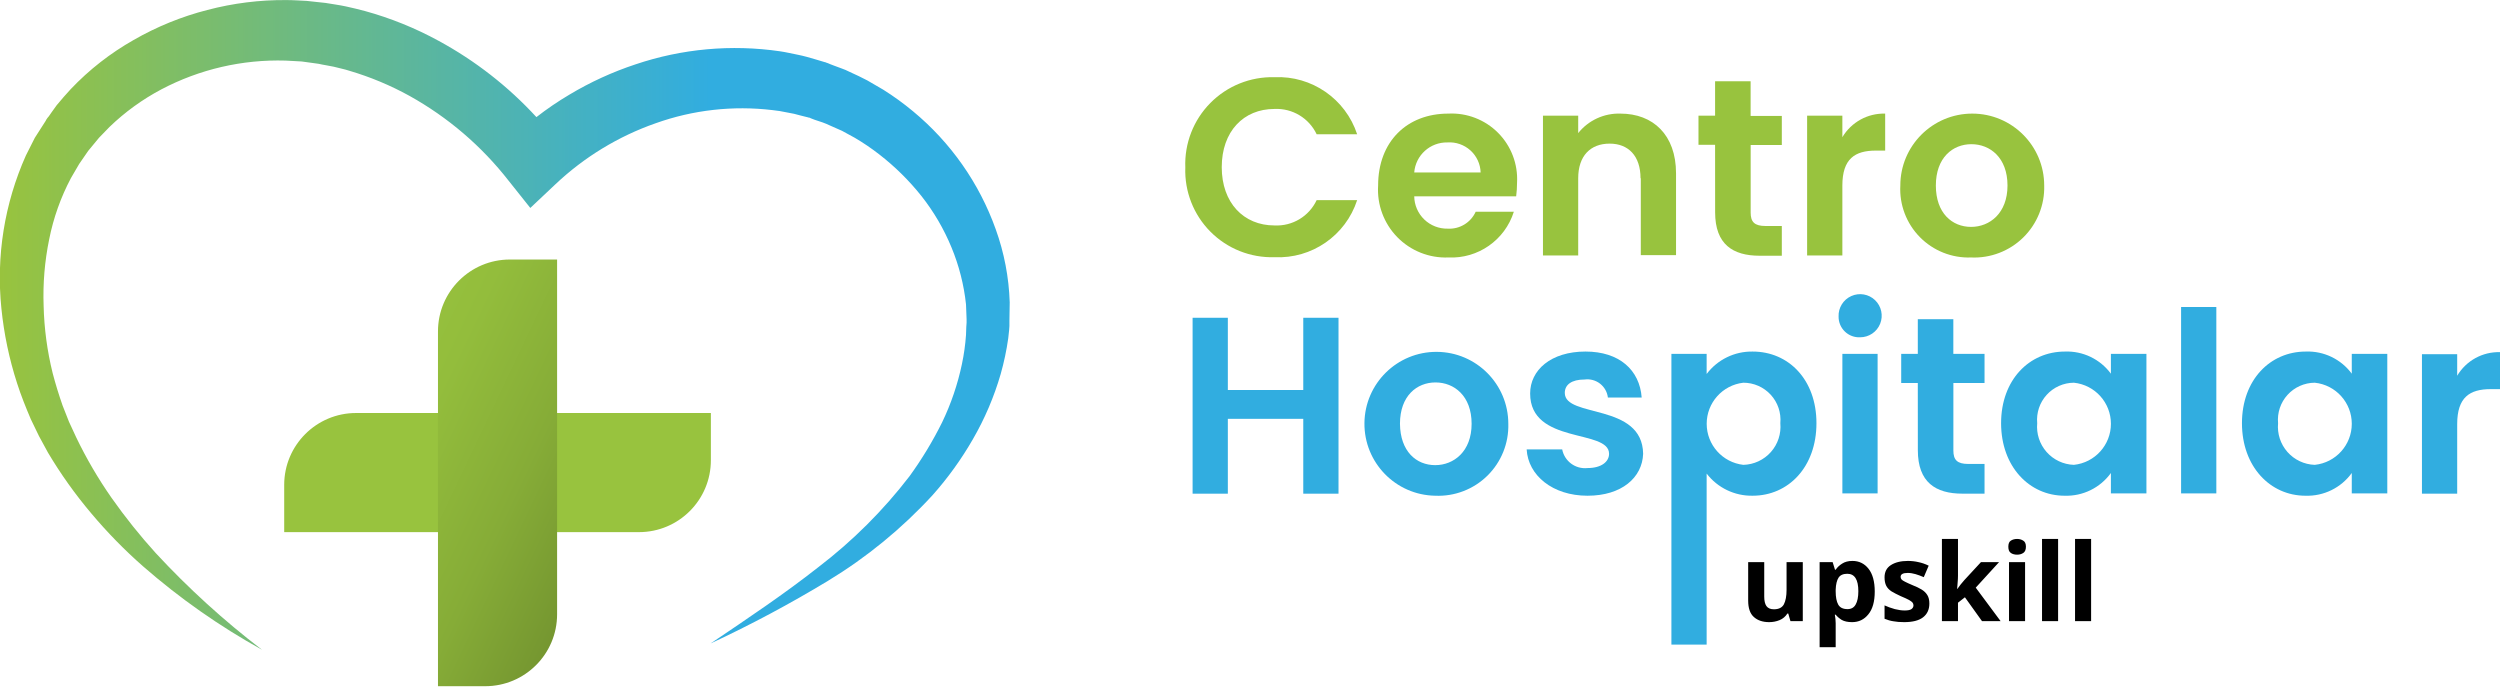
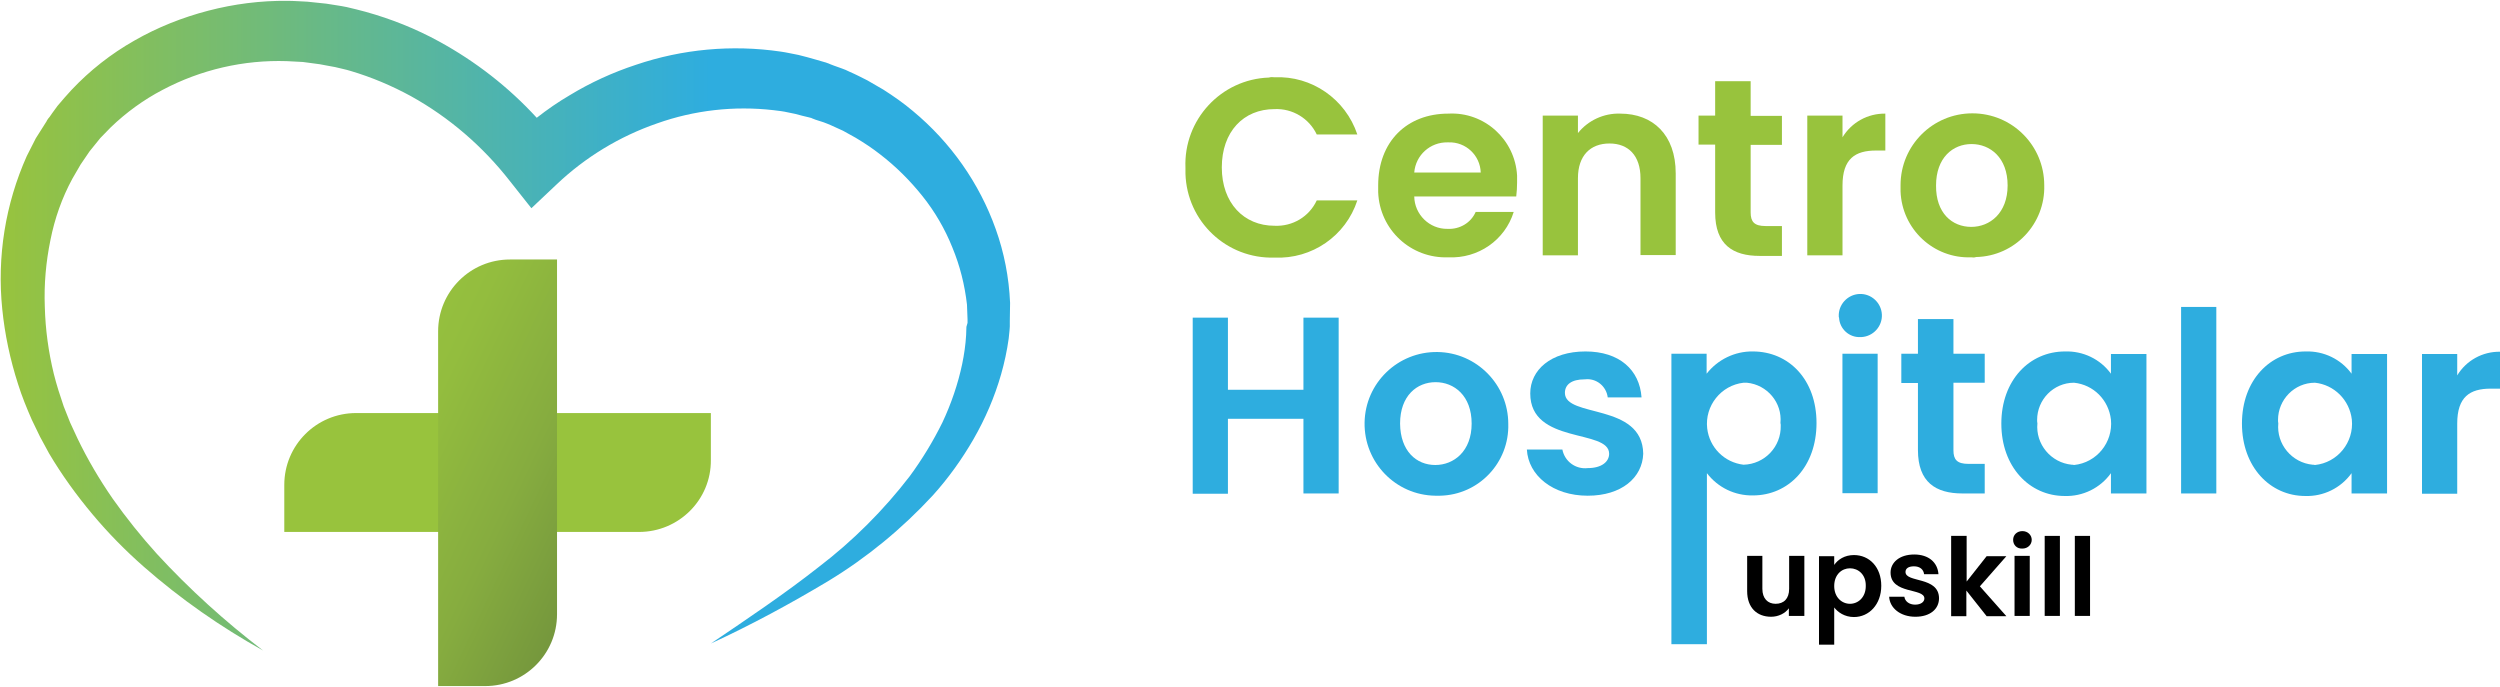
- <svg xmlns="http://www.w3.org/2000/svg" width="231" height="63.404" viewBox="0 0 231 63.404">
-   <defs>
-     <style>.a{fill:#98c33e;}.b{font-size:10px;font-family:Poppins-SemiBold, Poppins;font-weight:600;}.c{fill:url(#a);}.d{fill:url(#b);}.e{fill:#31ade0;}</style>
-     <linearGradient id="a" x1="0.089" y1="-0.196" x2="0.966" y2="1.292" gradientUnits="objectBoundingBox">
-       <stop offset="0" stop-color="#98c33e" />
-       <stop offset="0.228" stop-color="#93bd3c" />
-       <stop offset="0.533" stop-color="#86ac37" />
-       <stop offset="0.88" stop-color="#70902e" />
-       <stop offset="1" stop-color="#67852b" />
-     </linearGradient>
-     <linearGradient id="b" y1="0.5" x2="1" y2="0.5" gradientUnits="objectBoundingBox">
-       <stop offset="0" stop-color="#98c33e" />
-       <stop offset="0.704" stop-color="#31ade0" />
-       <stop offset="0.957" stop-color="#31ade0" />
-       <stop offset="1" stop-color="#31ade0" />
-     </linearGradient>
-   </defs>
-   <g transform="translate(-0.02 0.006)">
-     <g transform="translate(109.543 7.127)">
-       <path class="a" d="M415.235,26.5a7.677,7.677,0,0,1,7.643,5.275h-3.741a4.1,4.1,0,0,0-3.9-2.341c-2.853,0-4.871,2.072-4.871,5.382,0,3.283,2.018,5.382,4.871,5.382a4.077,4.077,0,0,0,3.9-2.341h3.741a7.645,7.645,0,0,1-7.643,5.275A8,8,0,0,1,407,34.842,8.032,8.032,0,0,1,415.235,26.5Z" transform="translate(-407 -26.5)" />
-       <path class="a" d="M479.686,52.294a6.259,6.259,0,0,1-6.486-6.647c0-4.064,2.664-6.647,6.486-6.647a6.053,6.053,0,0,1,6.351,6.378,9.988,9.988,0,0,1-.081,1.265h-9.419a3.029,3.029,0,0,0,3.095,2.987,2.667,2.667,0,0,0,2.583-1.561h3.525A6.05,6.05,0,0,1,479.686,52.294Zm-3.149-7.858h6.136a2.873,2.873,0,0,0-3.068-2.772A3.015,3.015,0,0,0,476.537,44.436Z" transform="translate(-455.385 -35.636)" />
-       <path class="a" d="M538.815,44.974c0-2.072-1.13-3.2-2.853-3.2-1.776,0-2.906,1.13-2.906,3.2v7.131H529.8V39.188h3.256V40.8a4.8,4.8,0,0,1,3.9-1.8c3.014,0,5.14,1.965,5.14,5.517v7.562h-3.256v-7.1Z" transform="translate(-496.753 -35.636)" />
-       <path class="a" d="M584.734,33.767H583.2V31.076h1.534V27.9h3.283v3.2H590.9v2.691h-2.879v6.243c0,.861.35,1.238,1.372,1.238H590.9V44.02h-2.045c-2.476,0-4.117-1.05-4.117-4.01Z" transform="translate(-535.783 -27.523)" />
-       <path class="a" d="M623.756,52.106H620.5V39.188h3.256V41.18A4.459,4.459,0,0,1,627.712,39v3.418h-.861c-1.938,0-3.095.754-3.095,3.229Z" transform="translate(-563.045 -35.636)" />
-       <path class="a" d="M659.039,52.294a6.316,6.316,0,0,1-6.539-6.647,6.647,6.647,0,0,1,13.294,0A6.472,6.472,0,0,1,659.039,52.294Zm0-2.826c1.722,0,3.364-1.265,3.364-3.821,0-2.583-1.615-3.821-3.337-3.821s-3.283,1.238-3.283,3.821C655.783,48.2,657.29,49.468,659.039,49.468Z" transform="translate(-586.433 -35.636)" />
-     </g>
-     <text class="b" transform="translate(160.801 57.386)">
-       <tspan x="0" y="0">upskill</tspan>
-     </text>
-     <path class="a" d="M130.378,152.807H97.6v-4.36a6.644,6.644,0,0,1,6.647-6.647h32.778v4.36A6.644,6.644,0,0,1,130.378,152.807Z" transform="translate(-71.32 -103.644)" />
-     <path class="c" d="M150.4,128.525V95.747a6.644,6.644,0,0,1,6.647-6.647h4.36v32.778a6.644,6.644,0,0,1-6.647,6.647Z" transform="translate(-109.911 -65.126)" />
-     <path class="d" d="M92.024,21.175a25.1,25.1,0,0,0-7.643-10.9,25.525,25.525,0,0,0-2.745-1.991l-1.48-.861c-.511-.269-1.076-.538-1.615-.78l-.4-.188-.35-.135-.727-.269-.35-.135-.188-.081-.161-.054-.054-.027L76.2,5.728l-.807-.242c-.538-.161-1.1-.323-1.642-.431-.565-.108-1.1-.242-1.668-.323A28.775,28.775,0,0,0,58.735,5.943a30.535,30.535,0,0,0-6.109,2.8,28.843,28.843,0,0,0-3.041,2.072,34.878,34.878,0,0,0-9.042-7.051,31.693,31.693,0,0,0-6.782-2.745c-.592-.161-1.184-.3-1.776-.431C31.366.453,30.72.373,30.1.265L28.352.077C27.733.05,27.114,0,26.5,0a27.848,27.848,0,0,0-7.32.915,27.228,27.228,0,0,0-6.809,2.772A24.956,24.956,0,0,0,6.554,8.231c-.431.457-.861.969-1.292,1.48l-.484.673-.242.35-.135.161-.108.161-.054.108-1,1.561L2.41,14.366A27.705,27.705,0,0,0,.149,28.495,33.276,33.276,0,0,0,1.6,35.411c.35,1.1.807,2.234,1.265,3.31l.754,1.561.834,1.534a41.745,41.745,0,0,0,4.01,5.624,45.292,45.292,0,0,0,4.763,4.871,63.314,63.314,0,0,0,11.007,7.724A77.621,77.621,0,0,1,14.412,51.1a53.184,53.184,0,0,1-4.09-5.113,40.094,40.094,0,0,1-3.256-5.571l-.673-1.453L5.8,37.456c-.35-1-.646-1.965-.915-2.987a28.78,28.78,0,0,1-.834-6.216,25.909,25.909,0,0,1,.511-6.136,20.688,20.688,0,0,1,2.018-5.678l.754-1.292.834-1.211,1-1.211.969-1a21.163,21.163,0,0,1,4.79-3.472A23.149,23.149,0,0,1,26.414,5.593l1.48.081,1.561.215c.457.108.915.161,1.4.269.484.135.969.215,1.453.377A27.754,27.754,0,0,1,37.852,8.85a30.283,30.283,0,0,1,9.177,7.858l1.991,2.5,2.314-2.18a25.983,25.983,0,0,1,9.284-5.651,23.733,23.733,0,0,1,10.764-1.211,11.656,11.656,0,0,1,1.346.215,10.434,10.434,0,0,1,1.319.3l.646.161.081.027h.054l.108.054.35.135.727.242.35.135.3.135,1.157.511L79,12.725a20.875,20.875,0,0,1,2.261,1.534,22.936,22.936,0,0,1,3.9,3.848,19.874,19.874,0,0,1,2.772,4.736,19.018,19.018,0,0,1,1.346,5.275l.054,1.372v.323l-.027.377-.027.754a19.582,19.582,0,0,1-.377,2.691,23.548,23.548,0,0,1-1.83,5.382A35.023,35.023,0,0,1,84.058,44a45.253,45.253,0,0,1-8.423,8.4c-3.176,2.5-6.566,4.763-9.957,7.051a113.307,113.307,0,0,0,10.845-5.786,44.426,44.426,0,0,0,9.661-7.912,31.038,31.038,0,0,0,3.741-5.194,27.043,27.043,0,0,0,2.557-6,24.812,24.812,0,0,0,.7-3.31l.081-.754.027-.377v-.484l.027-1.7A21.976,21.976,0,0,0,92.024,21.175Z" transform="translate(0 0)" />
-     <g transform="translate(110.216 27.338)">
-       <path class="e" d="M419.726,118.438h-6.97v6.916H409.5V109.1h3.256v6.674h6.97V109.1h3.256v16.254h-3.256Z" transform="translate(-409.5 -107.082)" />
-       <path class="e" d="M475.039,134.094a6.647,6.647,0,1,1,6.755-6.647A6.473,6.473,0,0,1,475.039,134.094Zm0-2.826c1.722,0,3.364-1.265,3.364-3.821,0-2.583-1.615-3.821-3.337-3.821s-3.283,1.238-3.283,3.821C471.81,130,473.29,131.268,475.039,131.268Z" transform="translate(-452.622 -115.633)" />
-       <path class="e" d="M529.824,134.021c-3.229,0-5.49-1.884-5.624-4.279h3.283a2.146,2.146,0,0,0,2.341,1.722c1.292,0,1.991-.592,1.991-1.319,0-2.314-7.293-.834-7.293-5.571,0-2.153,1.911-3.875,5.113-3.875,3.122,0,5.005,1.7,5.194,4.252h-3.122a1.909,1.909,0,0,0-2.153-1.668c-1.211,0-1.83.484-1.83,1.238,0,2.341,7.158.888,7.239,5.624C534.884,132.353,532.973,134.021,529.824,134.021Z" transform="translate(-493.333 -115.56)" />
-       <path class="e" d="M581.408,120.7c3.31,0,5.894,2.583,5.894,6.62s-2.583,6.7-5.894,6.7a5.234,5.234,0,0,1-4.252-2.045v15.8H573.9V120.915h3.256v1.857A5.216,5.216,0,0,1,581.408,120.7Zm-.861,2.879a3.819,3.819,0,0,0,0,7.589,3.524,3.524,0,0,0,3.418-3.848A3.428,3.428,0,0,0,580.547,123.579Z" transform="translate(-529.658 -115.56)" />
-       <path class="e" d="M631.3,103.511a1.993,1.993,0,1,1,1.991,1.911A1.9,1.9,0,0,1,631.3,103.511Zm.35,3.445h3.256v12.89H631.65Z" transform="translate(-571.611 -101.6)" />
-       <path class="e" d="M654.334,115.494H652.8V112.8h1.534v-3.2h3.283v3.2H660.5v2.691h-2.879v6.243c0,.861.35,1.238,1.372,1.238H660.5v2.745h-2.045c-2.476,0-4.117-1.05-4.117-4.01Z" transform="translate(-587.325 -107.447)" />
-       <path class="e" d="M692.994,120.7a5.046,5.046,0,0,1,4.252,2.045v-1.83h3.283v12.89h-3.283v-1.884a5.069,5.069,0,0,1-4.279,2.1c-3.256,0-5.867-2.691-5.867-6.7S689.71,120.7,692.994,120.7Zm.834,2.879a3.423,3.423,0,0,0-3.391,3.741,3.521,3.521,0,0,0,3.391,3.848,3.815,3.815,0,0,0,0-7.589Z" transform="translate(-612.395 -115.56)" />
-       <path class="e" d="M748.8,105.4h3.283v17.223h-3.256V105.4Z" transform="translate(-657.49 -104.377)" />
-       <path class="e" d="M775.694,120.7a5.046,5.046,0,0,1,4.252,2.045v-1.83h3.283v12.89h-3.283v-1.884a5.069,5.069,0,0,1-4.279,2.1c-3.256,0-5.867-2.691-5.867-6.7S772.41,120.7,775.694,120.7Zm.834,2.879a3.423,3.423,0,0,0-3.391,3.741,3.521,3.521,0,0,0,3.391,3.848,3.815,3.815,0,0,0,0-7.589Z" transform="translate(-672.839 -115.56)" />
-       <path class="e" d="M834.856,133.979H831.6v-12.89h3.256v1.991a4.459,4.459,0,0,1,3.956-2.18v3.418h-.861c-1.938,0-3.095.754-3.095,3.229Z" transform="translate(-718.008 -115.706)" />
-     </g>
+ <svg xmlns="http://www.w3.org/2000/svg" version="1.1" id="Layer_1" x="0px" y="0px" viewBox="0 0 887.3 243.5" style="enable-background:new 0 0 887.3 243.5;" xml:space="preserve">
+   <style type="text/css">
+ 	.st0{fill:#98C33D;}
+ 	.st1{enable-background:new    ;}
+ 	.st2{fill:url(#Caminho_15_1_);}
+ 	.st3{fill:url(#Caminho_16_1_);}
+ 	.st4{fill:#2EADDF;}
+ </style>
+   <g id="Grupo_4" transform="translate(109.543 7.127)">
+     <path id="Caminho_8" class="st0" d="M342.8,20.3c13.2-0.6,25.2,7.7,29.4,20.3h-14.4c-2.7-5.7-8.6-9.3-15-9c-11,0-18.7,8-18.7,20.7   c0,12.6,7.8,20.7,18.7,20.7c6.4,0.3,12.3-3.2,15-9h14.4c-4.1,12.6-16.1,20.9-29.4,20.3c-17,0.5-31.1-12.8-31.6-29.8   c0-0.7,0-1.4,0-2.1c-0.7-17,12.6-31.4,29.6-32C341.5,20.2,342.1,20.2,342.8,20.3z" />
+     <path id="Caminho_9" class="st0" d="M404.5,84.2c-13.3,0.5-24.4-9.8-24.9-23.1c0-0.8,0-1.6,0-2.4c0-15.6,10.2-25.5,24.9-25.5   c12.8-0.7,23.7,9.2,24.4,22c0,0.8,0,1.6,0,2.5c0,1.6-0.1,3.2-0.3,4.9h-36.2c0.1,6.4,5.4,11.6,11.8,11.5c0,0,0.1,0,0.1,0   c4.2,0.2,8.2-2.1,9.9-6h13.5C424.6,78.1,415.1,84.7,404.5,84.2z M392.4,54.1H416c-0.2-6.1-5.3-10.9-11.4-10.7c-0.1,0-0.3,0-0.4,0   C398.1,43.3,392.9,47.9,392.4,54.1L392.4,54.1z" />
+     <path id="Caminho_10" class="st0" d="M472.7,56.1c0-8-4.3-12.3-11-12.3c-6.8,0-11.2,4.3-11.2,12.3v27.4h-12.5V33.9h12.5v6.2   c3.6-4.5,9.2-7.1,15-6.9c11.6,0,19.7,7.5,19.7,21.2v29h-12.5L472.7,56.1L472.7,56.1z" />
+     <path id="Caminho_11" class="st0" d="M499.2,44.2h-5.9V33.9h5.9V21.7h12.6V34h11.1v10.3h-11.1v24c0,3.3,1.3,4.8,5.3,4.8h5.8v10.6   H515c-9.5,0-15.8-4-15.8-15.4L499.2,44.2z" />
+     <path id="Caminho_12" class="st0" d="M544.4,83.5h-12.5V33.9h12.5v7.7c3.2-5.3,9-8.5,15.2-8.4v13.1h-3.3c-7.4,0-11.9,2.9-11.9,12.4   V83.5z" />
+     <path id="Caminho_13" class="st0" d="M590.1,84.2c-13.4,0.5-24.6-10-25.1-23.4c0-0.7,0-1.5,0-2.2c0-14.1,11.4-25.5,25.5-25.5   c14.1,0,25.5,11.4,25.5,25.5l0,0c0.4,13.7-10.4,25.2-24.2,25.5C591.2,84.3,590.7,84.3,590.1,84.2z M590.1,73.4   c6.6,0,12.9-4.9,12.9-14.7c0-9.9-6.2-14.7-12.8-14.7c-6.6,0-12.6,4.8-12.6,14.7C577.5,68.5,583.3,73.4,590.1,73.4z" />
+   </g>
+   <g class="st1">
+     <path d="M640.3,218.6h-5.4v-2.7c-1.3,1.8-3.7,3-6.3,3c-5,0-8.5-3.2-8.5-9.1v-12.5h5.4V209c0,3.4,1.9,5.3,4.7,5.3   c2.9,0,4.8-1.8,4.8-5.3v-11.7h5.4V218.6z" />
+     <path d="M658,197c5.5,0,9.7,4.3,9.7,10.9c0,6.6-4.3,11.1-9.7,11.1c-3.3,0-5.7-1.7-7-3.4v13.2h-5.4v-31.4h5.4v3.1   C652.3,198.6,654.7,197,658,197z M656.6,201.7c-2.9,0-5.6,2.2-5.6,6.3c0,4,2.7,6.3,5.6,6.3c2.9,0,5.6-2.3,5.6-6.3   C662.3,203.9,659.5,201.7,656.6,201.7z" />
+     <path d="M679.8,218.9c-5.3,0-9.1-3.1-9.3-7.1h5.4c0.2,1.6,1.7,2.8,3.8,2.8c2.1,0,3.3-1,3.3-2.2c0-3.8-12-1.4-12-9.2   c0-3.5,3.1-6.4,8.4-6.4c5.1,0,8.3,2.8,8.6,7h-5.1c-0.2-1.7-1.5-2.8-3.6-2.8c-2,0-3,0.8-3,2c0,3.9,11.8,1.5,11.9,9.3   C688.2,216.2,685,218.9,679.8,218.9z" />
+     <path d="M692.6,190.2h5.4v16.2l7.1-9h7l-9.4,10.7l9.4,10.6h-7l-7.2-9.1v9.1h-5.4V190.2z" />
+     <path d="M714.5,191.6c0-1.8,1.4-3.1,3.3-3.1c1.9,0,3.3,1.4,3.3,3.1s-1.4,3.1-3.3,3.1C715.8,194.8,714.5,193.4,714.5,191.6z    M715,197.3h5.4v21.3H715V197.3z" />
+     <path d="M725.7,190.2h5.4v28.4h-5.4V190.2z" />
+     <path d="M736.4,190.2h5.4v28.4h-5.4V190.2z" />
+   </g>
+   <path id="Caminho_14" class="st0" d="M226.8,188.8H100.9v-16.7c0-14.1,11.4-25.5,25.5-25.5c0,0,0,0,0,0h125.9v16.7  C252.4,177.4,240.9,188.8,226.8,188.8C226.8,188.8,226.8,188.8,226.8,188.8z" />
+   <linearGradient id="Caminho_15_1_" gradientUnits="userSpaceOnUse" x1="-805.634" y1="565.47" x2="-802.266" y2="559.755" gradientTransform="matrix(11.007 0 0 -39.425 9026.916 22356.002)">
+     <stop offset="0" style="stop-color:#98C33D" />
+     <stop offset="0.228" style="stop-color:#93BD3E" />
+     <stop offset="0.533" style="stop-color:#86AC3F" />
+     <stop offset="0.88" style="stop-color:#70913C" />
+     <stop offset="1" style="stop-color:#678639" />
+   </linearGradient>
+   <path id="Caminho_15" class="st2" d="M155.5,243.5V117.6c0-14.1,11.4-25.5,25.5-25.5c0,0,0,0,0,0h16.7V218  c0,14.1-11.4,25.5-25.5,25.5c0,0,0,0,0,0H155.5z" />
+   <linearGradient id="Caminho_16_1_" gradientUnits="userSpaceOnUse" x1="-840.882" y1="566.825" x2="-837.041" y2="566.825" gradientTransform="matrix(93.3135 0 0 -60.036 78465.586 34145.191)">
+     <stop offset="0" style="stop-color:#98C33D" />
+     <stop offset="0.704" style="stop-color:#2EADDF" />
+     <stop offset="0.957" style="stop-color:#2EADDF" />
+     <stop offset="1" style="stop-color:#2EADDF" />
+   </linearGradient>
+   <path id="Caminho_16" class="st3" d="M353.4,81.3c-5.8-16.3-16-30.8-29.4-41.9c-3.3-2.8-6.9-5.3-10.5-7.6l-5.7-3.3  c-2-1-4.1-2.1-6.2-3l-1.5-0.7l-1.3-0.5l-2.8-1l-1.3-0.5l-0.7-0.3l-0.6-0.2l-0.2-0.1l-0.4-0.1l-3.1-0.9c-2.1-0.6-4.2-1.2-6.3-1.7  c-2.2-0.4-4.2-0.9-6.4-1.2c-17.2-2.5-34.8-0.9-51.3,4.7c-8.2,2.7-16.1,6.3-23.5,10.8c-4.1,2.4-8,5.1-11.7,8  c-10-10.9-21.7-20-34.7-27.1c-8.2-4.5-17-8-26-10.5c-2.3-0.6-4.5-1.2-6.8-1.7c-2.4-0.5-4.9-0.8-7.2-1.2l-6.7-0.7  c-2.4-0.1-4.8-0.3-7.1-0.3c-9.5-0.1-18.9,1.1-28.1,3.5c-9.2,2.4-18,5.9-26.2,10.6c-8.3,4.7-15.8,10.6-22.3,17.5  c-1.7,1.8-3.3,3.7-5,5.7l-1.9,2.6l-0.9,1.3l-0.5,0.6l-0.4,0.6l-0.2,0.4l-3.8,6l-3.2,6.3c-7.6,17-10.6,35.7-8.7,54.3  c0.9,9,2.8,17.9,5.6,26.6c1.3,4.2,3.1,8.6,4.9,12.7l2.9,6l3.2,5.9c4.5,7.6,9.7,14.8,15.4,21.6c5.6,6.7,11.7,12.9,18.3,18.7  c13,11.4,27.2,21.3,42.3,29.7c-13.5-10.3-26.2-21.8-37.7-34.3c-5.6-6.2-10.9-12.8-15.7-19.6c-4.7-6.8-8.9-13.9-12.5-21.4l-2.6-5.6  l-2.3-5.8c-1.3-3.8-2.5-7.5-3.5-11.5c-1.9-7.8-3-15.8-3.2-23.9c-0.3-7.9,0.4-15.8,2-23.6c1.5-7.6,4.1-15,7.8-21.8l2.9-5l3.2-4.7  l3.8-4.7l3.7-3.8c5.5-5.3,11.7-9.8,18.4-13.3c13.6-7.2,28.8-10.7,44.1-10.2l5.7,0.3l6,0.8c1.8,0.4,3.5,0.6,5.4,1  c1.9,0.5,3.7,0.8,5.6,1.4c7.4,2.2,14.5,5.2,21.3,8.9c13.7,7.6,25.6,17.9,35.2,30.2l7.6,9.6l8.9-8.4c10.2-9.7,22.4-17.1,35.7-21.7  c13.2-4.7,27.4-6.3,41.3-4.7c1.7,0.2,3.5,0.4,5.2,0.8c1.7,0.3,3.4,0.7,5.1,1.2l2.5,0.6l0.3,0.1h0.2l0.4,0.2l1.3,0.5l2.8,0.9l1.3,0.5  l1.2,0.5l4.4,2l4.5,2.5c3,1.8,5.9,3.7,8.7,5.9c5.6,4.3,10.6,9.3,15,14.8c4.4,5.5,8,11.7,10.6,18.2c2.7,6.5,4.4,13.3,5.2,20.3  l0.2,5.3v1.2L343,116l-0.1,2.9c-0.2,3.5-0.7,6.9-1.4,10.3c-1.5,7.1-3.9,14.1-7,20.7c-3.3,6.7-7.2,13.1-11.6,19.1  c-9.3,12.1-20.2,23-32.4,32.3c-12.2,9.6-25.2,18.3-38.2,27.1c14.3-6.6,28.2-14.1,41.7-22.2c13.7-8.3,26.2-18.6,37.1-30.4  c5.5-6.1,10.3-12.8,14.4-19.9c4.2-7.3,7.5-15,9.8-23c1.2-4.2,2.1-8.4,2.7-12.7l0.3-2.9l0.1-1.4v-1.9l0.1-6.5  C358.1,98.4,356.4,89.7,353.4,81.3z" />
+   <g id="Grupo_5" transform="translate(110.216 27.338)">
+     <path id="Caminho_17" class="st4" d="M352.4,121.3h-26.8v26.6h-12.5V85.4h12.5v25.6h26.8V85.4h12.5v62.4h-12.5V121.3z" />
+     <path id="Caminho_18" class="st4" d="M399.2,148.6c-14.1-0.2-25.3-11.8-25.1-25.9s11.8-25.3,25.9-25.1   c13.9,0.2,25.1,11.6,25.1,25.5c0.4,13.7-10.4,25.2-24.2,25.5C400.4,148.6,399.8,148.6,399.2,148.6z M399.2,137.7   c6.6,0,12.9-4.9,12.9-14.7c0-9.9-6.2-14.7-12.8-14.7c-6.6,0-12.6,4.8-12.6,14.7C386.8,132.8,392.5,137.7,399.2,137.7L399.2,137.7z" />
+     <path id="Caminho_19" class="st4" d="M453.3,148.6c-12.4,0-21.1-7.2-21.6-16.4h12.6c0.8,4.2,4.7,7.1,9,6.6c5,0,7.6-2.3,7.6-5.1   c0-8.9-28-3.2-28-21.4c0-8.3,7.3-14.9,19.6-14.9c12,0,19.2,6.5,19.9,16.3h-12c-0.5-4-4.1-6.9-8.1-6.4c0,0-0.1,0-0.1,0   c-4.7,0-7,1.9-7,4.8c0,9,27.5,3.4,27.8,21.6C472.7,142.2,465.3,148.6,453.3,148.6z" />
+     <path id="Caminho_20" class="st4" d="M511.9,97.4c12.7,0,22.6,9.9,22.6,25.4c0,15.5-9.9,25.7-22.6,25.7c-6.4,0.1-12.4-2.8-16.3-7.9   v60.7H483V98.2h12.5v7.1C499.4,100.3,505.5,97.3,511.9,97.4z M508.6,108.5c-8,0.9-13.8,8.2-12.9,16.2c0.8,6.8,6.1,12.1,12.9,12.9   c7.5-0.2,13.4-6.4,13.2-13.9c0-0.3,0-0.6-0.1-0.9c0.7-7.2-4.7-13.6-11.9-14.3C509.4,108.5,509,108.5,508.6,108.5z" />
+     <path id="Caminho_21" class="st4" d="M542.4,85c-0.2-4.2,3.1-7.8,7.3-8c4.2-0.2,7.8,3.1,8,7.3c0.2,4.2-3.1,7.8-7.3,8   c-0.1,0-0.2,0-0.3,0c-4,0.2-7.4-2.9-7.6-6.9C542.4,85.3,542.4,85.1,542.4,85z M543.7,98.2h12.5v49.5h-12.5L543.7,98.2z" />
+     <path id="Caminho_22" class="st4" d="M570.5,108.6h-5.9V98.2h5.9V85.9h12.6v12.3h11.1v10.3h-11.1v24c0,3.3,1.3,4.8,5.3,4.8h5.8   v10.5h-7.9c-9.5,0-15.8-4-15.8-15.4L570.5,108.6z" />
+     <path id="Caminho_23" class="st4" d="M622.7,97.4c6.4-0.2,12.5,2.7,16.3,7.9v-7h12.6v49.5H639v-7.2c-3.8,5.3-10,8.3-16.4,8.1   c-12.5,0-22.5-10.3-22.5-25.7S610.1,97.4,622.7,97.4z M625.9,108.5c-7.3,0-13.1,6-13.1,13.2c0,0.4,0,0.8,0.1,1.2   c-0.7,7.4,4.8,14,12.2,14.7c0.3,0,0.5,0,0.8,0.1c8-0.8,13.9-8,13.1-16.1C638.2,114.6,632.8,109.2,625.9,108.5z" />
+     <path id="Caminho_24" class="st4" d="M663.8,81.6h12.6v66.2h-12.5V81.6H663.8z" />
+     <path id="Caminho_25" class="st4" d="M708.1,97.4c6.4-0.2,12.5,2.7,16.3,7.9v-7h12.6v49.5h-12.6v-7.2c-3.8,5.3-10,8.3-16.4,8.1   c-12.5,0-22.5-10.3-22.5-25.7S695.5,97.4,708.1,97.4z M711.4,108.5c-7.3,0-13.1,6-13.1,13.2c0,0.4,0,0.8,0.1,1.2   c-0.7,7.4,4.8,14,12.2,14.7c0.3,0,0.5,0,0.8,0.1c8-0.8,13.9-8,13.1-16.1C723.7,114.6,718.2,109.2,711.4,108.5z" />
+     <path id="Caminho_26" class="st4" d="M761.9,147.9h-12.5V98.3h12.5v7.6c3.2-5.3,9-8.5,15.2-8.4v13.1h-3.3   c-7.4,0-11.9,2.9-11.9,12.4L761.9,147.9z" />
  </g>
</svg>
